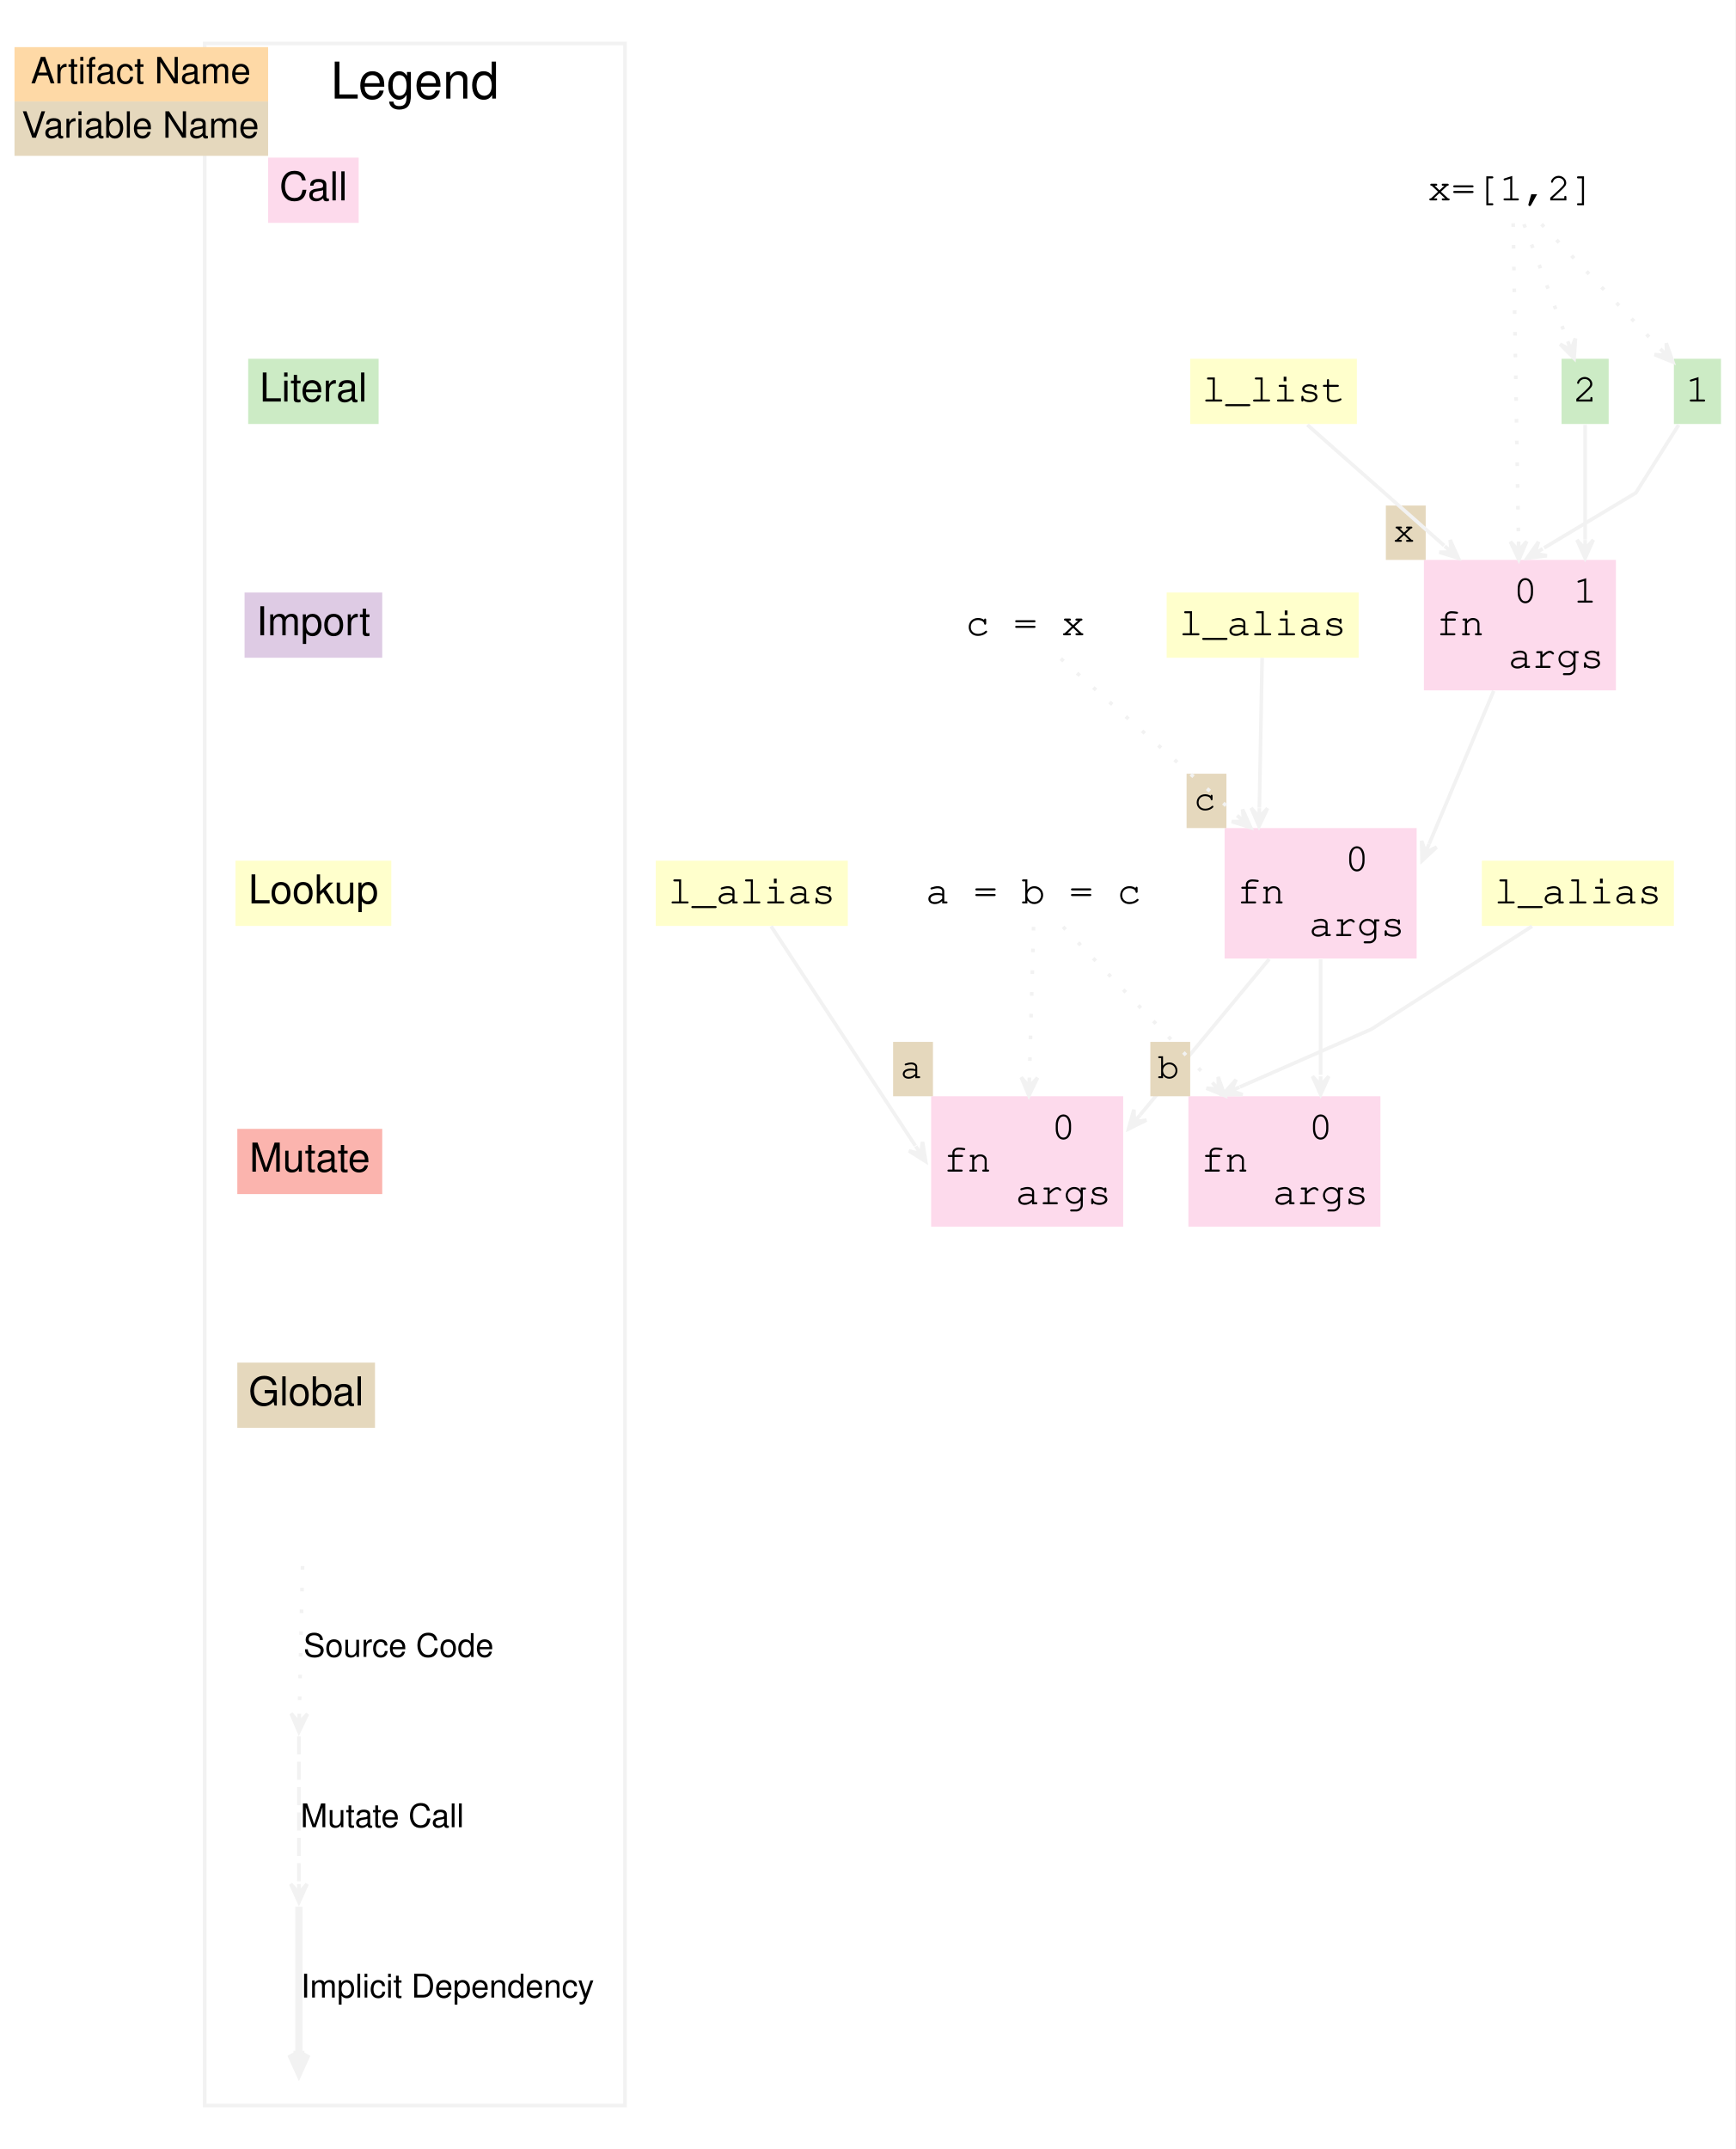
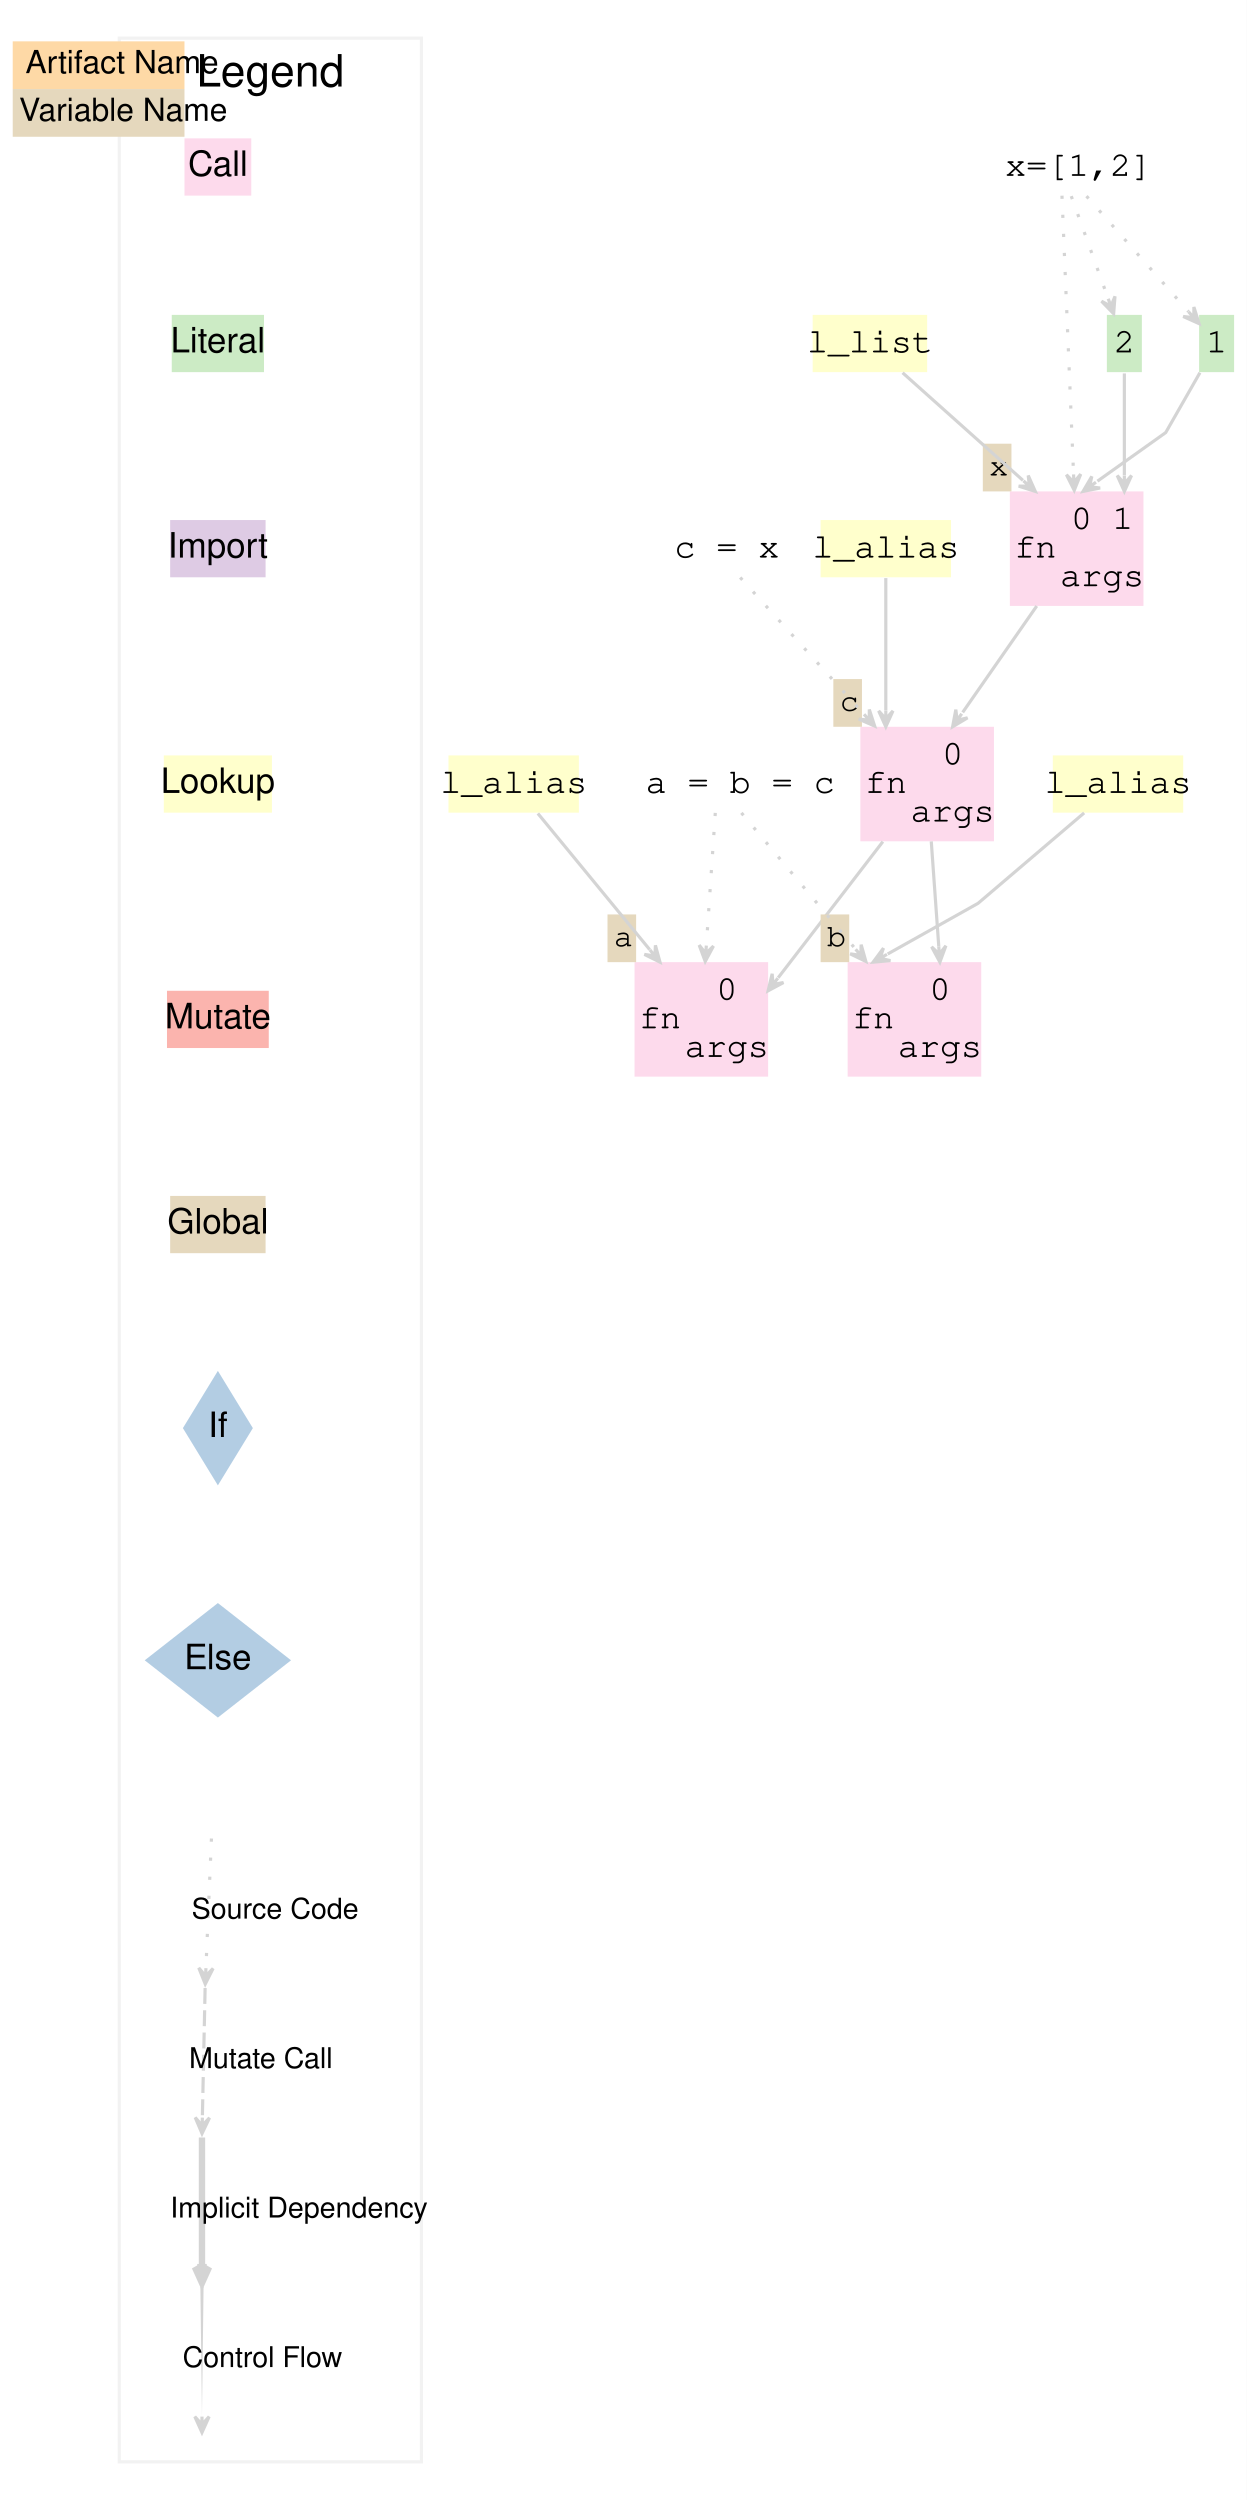
- <svg xmlns="http://www.w3.org/2000/svg" width="479pt" height="593pt" viewBox="0 0 479 593">
-   <g class="graph" transform="scale(1) translate(4 589)">
-     <polygon points="-4 4 -4 -589 475 -589 475 4" fill="#fff" stroke="transparent" />
+ <svg xmlns="http://www.w3.org/2000/svg" width="392pt" height="786pt" viewBox="0 0 392 786">
+   <g class="graph" transform="scale(1) translate(4 782)">
+     <polygon points="-4 4 -4 -782 388 -782 388 4" fill="#fff" stroke="transparent" />
    <g class="cluster">
-       <polygon points="52.5 -8 52.5 -577 168.5 -577 168.5 -8" fill="none" stroke="#f2f2f2" />
-       <text x="110.5" y="-561.8" font-family="Helvetica,sans-Serif" font-size="14" text-anchor="middle">Legend</text>
+       <polygon points="33.5 -8 33.5 -770 128.5 -770 128.5 -8" fill="none" stroke="#f2f2f2" />
+       <text x="81" y="-754.8" fill="#000000" font-family="Helvetica,sans-Serif" font-size="14" text-anchor="middle">Legend</text>
    </g>
    <g class="node">
-       <polygon points="70 -527.5 70 -545.5 95 -545.5 95 -527.5" fill="#fddaec" stroke="#f2f2f2" stroke-width="0" />
-       <text x="82.5" y="-533.7" fill="#000000" font-family="Helvetica,sans-Serif" font-size="11" text-anchor="middle">Call</text>
-       <polygon points="0 -561 0 -576 70 -576 70 -561" fill="#fed9a6" stroke="transparent" />
-       <text x="4.5" y="-566" fill="#000000" font-family="Helvetica,sans-Serif" font-size="10">Artifact Name</text>
-       <polygon points="0 -546 0 -561 70 -561 70 -546" fill="#e5d8bd" stroke="transparent" />
-       <text x="2" y="-551" fill="#000000" font-family="Helvetica,sans-Serif" font-size="10">Variable Name</text>
-       <polygon points="100.5 -490 64.5 -490 64.5 -472 100.5 -472" fill="#ccebc5" stroke="#f2f2f2" stroke-width="0" />
-       <text x="82.5" y="-478.2" fill="#000000" font-family="Helvetica,sans-Serif" font-size="11" text-anchor="middle">Literal</text>
-       <polygon points="101.5 -425.5 63.5 -425.5 63.5 -407.5 101.5 -407.5" fill="#decbe4" stroke="#f2f2f2" stroke-width="0" />
-       <text x="82.5" y="-413.7" fill="#000000" font-family="Helvetica,sans-Serif" font-size="11" text-anchor="middle">Import</text>
-       <polygon points="104 -351.5 61 -351.5 61 -333.5 104 -333.5" fill="#ffc" stroke="#f2f2f2" stroke-width="0" />
-       <text x="82.5" y="-339.7" fill="#000000" font-family="Helvetica,sans-Serif" font-size="11" text-anchor="middle">Lookup</text>
-       <polygon points="61.5 -259.5 61.5 -277.5 101.5 -277.5 101.5 -259.5" fill="#fbb4ae" stroke="#f2f2f2" stroke-width="0" />
-       <text x="81.5" y="-265.7" fill="#000000" font-family="Helvetica,sans-Serif" font-size="11" text-anchor="middle">Mutate</text>
-       <polygon points="99.5 -213 61.5 -213 61.5 -195 99.5 -195" fill="#e5d8bd" stroke="#f2f2f2" stroke-width="0" />
-       <text x="80.5" y="-201.2" fill="#000000" font-family="Helvetica,sans-Serif" font-size="11" text-anchor="middle">Global</text>
+       <polygon points="54 -720.5 54 -738.5 75 -738.5 75 -720.5" fill="#fddaec" stroke="#f2f2f2" stroke-width="0" />
+       <text x="64.5" y="-726.7" fill="#000000" font-family="Helvetica,sans-Serif" font-size="11" text-anchor="middle">Call</text>
+       <polygon points="0 -754 0 -769 54 -769 54 -754" fill="#fed9a6" stroke="transparent" />
+       <text x="4" y="-759" fill="#000000" font-family="Helvetica,sans-Serif" font-size="10">Artifact Name</text>
+       <polygon points="0 -739 0 -754 54 -754 54 -739" fill="#e5d8bd" stroke="transparent" />
+       <text x="2" y="-744" fill="#000000" font-family="Helvetica,sans-Serif" font-size="10">Variable Name</text>
+       <polygon points="79 -683 50 -683 50 -665 79 -665" fill="#ccebc5" stroke="#f2f2f2" stroke-width="0" />
+       <text x="64.5" y="-671.2" fill="#000000" font-family="Helvetica,sans-Serif" font-size="11" text-anchor="middle">Literal</text>
+       <polygon points="79.5 -618.5 49.5 -618.5 49.5 -600.5 79.5 -600.5" fill="#decbe4" stroke="#f2f2f2" stroke-width="0" />
+       <text x="64.5" y="-606.7" fill="#000000" font-family="Helvetica,sans-Serif" font-size="11" text-anchor="middle">Import</text>
+       <polygon points="81.5 -544.5 47.5 -544.5 47.5 -526.5 81.5 -526.5" fill="#ffc" stroke="#f2f2f2" stroke-width="0" />
+       <text x="64.5" y="-532.7" fill="#000000" font-family="Helvetica,sans-Serif" font-size="11" text-anchor="middle">Lookup</text>
+       <polygon points="48.5 -452.5 48.5 -470.5 80.5 -470.5 80.5 -452.5" fill="#fbb4ae" stroke="#f2f2f2" stroke-width="0" />
+       <text x="64.5" y="-458.7" fill="#000000" font-family="Helvetica,sans-Serif" font-size="11" text-anchor="middle">Mutate</text>
+       <polygon points="79.5 -406 49.5 -406 49.5 -388 79.5 -388" fill="#e5d8bd" stroke="#f2f2f2" stroke-width="0" />
+       <text x="64.5" y="-394.2" fill="#000000" font-family="Helvetica,sans-Serif" font-size="11" text-anchor="middle">Global</text>
+       <polygon points="64.5 -351 53.5 -333 64.5 -315 75.5 -333" fill="#b3cde3" stroke="#f2f2f2" stroke-width="0" />
+       <text x="64.5" y="-330.2" fill="#000000" font-family="Helvetica,sans-Serif" font-size="11" text-anchor="middle">If</text>
+       <polygon points="64.5 -278 41.5 -260 64.5 -242 87.5 -260" fill="#b3cde3" stroke="#f2f2f2" stroke-width="0" />
+       <text x="64.5" y="-257.2" fill="#000000" font-family="Helvetica,sans-Serif" font-size="11" text-anchor="middle">Else</text>
    </g>
    <g class="edge">
-       <path d="m79.5-156.87c-0.05 2.11-0.63 28.8-0.88 40.47" fill="none" stroke="#f2f2f2" stroke-dasharray="1,5" />
-       <polygon points="78.5 -111.12 80.86 -116.07 78.56 -113.62 78.61 -116.12 78.61 -116.12 78.61 -116.12 78.56 -113.62 76.36 -116.17 78.5 -111.12" fill="#f2f2f2" stroke="#f2f2f2" />
-       <text x="106" y="-131.8" font-family="Helvetica,sans-Serif" font-size="9" text-anchor="middle">Source Code</text>
-       <path d="m78.5-109.87v40.47" fill="none" stroke="#f2f2f2" stroke-dasharray="5,2" />
-       <polygon points="78.5 -64.12 80.75 -69.12 78.5 -66.62 78.5 -69.12 78.5 -69.12 78.5 -69.12 78.5 -66.62 76.25 -69.12 78.5 -64.12" fill="#f2f2f2" stroke="#f2f2f2" />
-       <text x="101.5" y="-84.8" font-family="Helvetica,sans-Serif" font-size="9" text-anchor="middle">Mutate Call</text>
-       <path d="m78.5-62.87v40.47" fill="none" stroke="#f2f2f2" stroke-width="2" />
-       <polygon points="78.5 -17.12 80.75 -22.12 79 -19.62 79 -22.12 78.5 -22.12 78 -22.12 78 -19.62 76.25 -22.12 78.5 -17.12" fill="#f2f2f2" stroke="#f2f2f2" stroke-width="2" />
-       <text x="119.5" y="-37.8" font-family="Helvetica,sans-Serif" font-size="9" text-anchor="middle">Implicit Dependency</text>
+       <path d="m62.478-203.97c-0.168 3.942-1.232 28.95-1.726 40.562" fill="none" stroke="#d4d4d4" stroke-dasharray="1,5" />
+       <polygon points="60.531 -158.22 62.991 -163.12 60.637 -160.72 60.743 -163.21 60.743 -163.21 60.743 -163.21 60.637 -160.72 58.495 -163.31 60.531 -158.22" fill="#d4d4d4" stroke="#d4d4d4" />
+       <text x="82.5" y="-178.8" fill="#000000" font-family="Helvetica,sans-Serif" font-size="9" text-anchor="middle">Source Code</text>
+       <path d="m60.489-156.97c-0.084 3.942-0.616 28.95-0.863 40.562" fill="none" stroke="#d4d4d4" stroke-dasharray="5,2" />
+       <polygon points="59.515 -111.22 61.871 -116.17 59.568 -113.72 59.622 -116.22 59.622 -116.22 59.622 -116.22 59.568 -113.72 57.372 -116.27 59.515 -111.22" fill="#d4d4d4" stroke="#d4d4d4" />
+       <text x="78" y="-131.8" fill="#000000" font-family="Helvetica,sans-Serif" font-size="9" text-anchor="middle">Mutate Call</text>
+       <path d="m59.5-109.97v40.562" fill="none" stroke="#d4d4d4" stroke-width="2" />
+       <polygon points="59.5 -64.22 61.75 -69.219 60 -66.719 60 -69.219 59.5 -69.22 59 -69.22 59 -66.72 57.25 -69.22 59.5 -64.22" fill="#d4d4d4" stroke="#d4d4d4" stroke-width="2" />
+       <text x="90" y="-84.8" fill="#000000" font-family="Helvetica,sans-Serif" font-size="9" text-anchor="middle">Implicit Dependency</text>
+       <polygon points="60 -62.972 59.991 -62.227 59.978 -61.192 59.962 -59.893 59.943 -58.355 59.922 -56.604 59.898 -54.667 59.872 -52.569 59.844 -50.336 59.815 -47.993 59.786 -45.567 59.755 -43.084 59.724 -40.569 59.693 -38.048 59.662 -35.547 59.632 -33.092 59.602 -30.709 59.574 -28.424 59.548 -26.261 59.523 -24.248 59.5 -22.41 59.5 -22.41 59.477 -24.248 59.452 -26.261 59.426 -28.424 59.398 -30.709 59.368 -33.092 59.338 -35.547 59.307 -38.048 59.276 -40.569 59.245 -43.084 59.214 -45.567 59.185 -47.993 59.156 -50.336 59.128 -52.569 59.102 -54.667 59.078 -56.604 59.057 -58.355 59.038 -59.893 59.022 -61.192 59.009 -62.227 59 -62.972" fill="#d4d4d4" stroke="transparent" />
+       <polygon points="59.5 -17.22 61.75 -22.219 59.5 -19.72 59.5 -22.22 59.5 -22.22 59.5 -22.22 59.5 -19.72 57.25 -22.22 59.5 -17.22" fill="#d4d4d4" stroke="#d4d4d4" />
+       <text x="78.5" y="-37.8" fill="#000000" font-family="Helvetica,sans-Serif" font-size="9" text-anchor="middle">Control Flow</text>
    </g>
    <g class="node">
-       <polygon points="471 -490 458 -490 458 -472 471 -472" fill="#ccebc5" stroke="#f2f2f2" stroke-width="0" />
-       <text x="464.5" y="-478.2" fill="#000000" font-family="Courier,monospace" font-size="11" text-anchor="middle">1</text>
-       <polygon points="389 -398.5 389 -434.5 442 -434.5 442 -398.5" fill="#fddaec" stroke="#f2f2f2" stroke-width="0" />
-       <text x="399" y="-413.7" fill="#000000" font-family="Courier,monospace" font-size="11" text-anchor="middle">fn</text>
-       <polyline points="409 -398.5 409 -434.5" fill="none" stroke="#f2f2f2" stroke-width="0" />
-       <text x="417" y="-422.7" fill="#000000" font-family="Courier,monospace" font-size="11" text-anchor="middle">0</text>
-       <polyline points="425 -416.5 425 -434.5" fill="none" stroke="#f2f2f2" stroke-width="0" />
-       <text x="433.5" y="-422.7" fill="#000000" font-family="Courier,monospace" font-size="11" text-anchor="middle">1</text>
-       <polyline points="409 -416.5 442 -416.5" fill="none" stroke="#f2f2f2" stroke-width="0" />
-       <text x="425.5" y="-404.7" fill="#000000" font-family="Courier,monospace" font-size="11" text-anchor="middle">args</text>
-       <polygon points="378.5 -434.5 378.5 -449.5 389.5 -449.5 389.5 -434.5" fill="#e5d8bd" stroke="transparent" />
-       <text x="380.5" y="-439.5" fill="#000000" font-family="Courier,monospace" font-size="10">x</text>
+       <polygon points="384 -683 373 -683 373 -665 384 -665" fill="#ccebc5" stroke="#f2f2f2" stroke-width="0" />
+       <text x="378.5" y="-671.2" fill="#000000" font-family="Courier,monospace" font-size="11" text-anchor="middle">1</text>
+       <polygon points="313.5 -591.5 313.5 -627.5 355.5 -627.5 355.5 -591.5" fill="#fddaec" stroke="#f2f2f2" stroke-width="0" />
+       <text x="321.5" y="-606.7" fill="#000000" font-family="Courier,monospace" font-size="11" text-anchor="middle">fn</text>
+       <polyline points="329.5 -591.5 329.5 -627.5" fill="none" stroke="#f2f2f2" stroke-width="0" />
+       <text x="336" y="-615.7" fill="#000000" font-family="Courier,monospace" font-size="11" text-anchor="middle">0</text>
+       <polyline points="342.5 -609.5 342.5 -627.5" fill="none" stroke="#f2f2f2" stroke-width="0" />
+       <text x="349" y="-615.7" fill="#000000" font-family="Courier,monospace" font-size="11" text-anchor="middle">1</text>
+       <polyline points="329.5 -609.5 355.5 -609.5" fill="none" stroke="#f2f2f2" stroke-width="0" />
+       <text x="342.5" y="-597.7" fill="#000000" font-family="Courier,monospace" font-size="11" text-anchor="middle">args</text>
+       <polygon points="305 -627.5 305 -642.5 314 -642.5 314 -627.5" fill="#e5d8bd" stroke="transparent" />
+       <text x="307" y="-632.5" fill="#000000" font-family="Courier,monospace" font-size="10">x</text>
    </g>
-     <g class="edge" stroke="#f2f2f2">
-       <path d="m459.31-471.75c-5 7.94-11.81 18.75-11.81 18.75s-16.88 10.12-25.31 15.19" fill="none" />
-       <polygon points="417.5 -435 422.95 -435.64 419.64 -436.29 421.79 -437.57 421.79 -437.57 421.79 -437.57 419.64 -436.29 420.63 -439.5 417.5 -435" fill="#f2f2f2" />
+     <g class="edge" stroke="#d4d4d4">
+       <path d="m373.26-664.83c-4.666 8.166-10.761 18.832-10.761 18.832s-14.022 9.977-21.471 15.278" fill="none" />
+       <polygon points="336.5 -627.5 341.88 -628.57 338.54 -628.95 340.57 -630.4 340.57 -630.4 340.57 -630.4 338.54 -628.95 339.27 -632.23 336.5 -627.5" fill="#d4d4d4" />
    </g>
    <g class="node">
-       <polygon points="440 -490 427 -490 427 -472 440 -472" fill="#ccebc5" stroke="#f2f2f2" stroke-width="0" />
-       <text x="433.5" y="-478.2" fill="#000000" font-family="Courier,monospace" font-size="11" text-anchor="middle">2</text>
+       <polygon points="355 -683 344 -683 344 -665 355 -665" fill="#ccebc5" stroke="#f2f2f2" stroke-width="0" />
+       <text x="349.5" y="-671.2" fill="#000000" font-family="Courier,monospace" font-size="11" text-anchor="middle">2</text>
    </g>
-     <g class="edge" stroke="#f2f2f2">
-       <path d="m433.5-471.75v31.63" fill="none" />
-       <polygon points="433.5 -435 435.75 -440 433.5 -437.5 433.5 -440 433.5 -440 433.5 -440 433.5 -437.5 431.25 -440 433.5 -435" fill="#f2f2f2" />
+     <g class="edge" stroke="#d4d4d4">
+       <path d="m349.5-664.59v32.006" fill="none" />
+       <polygon points="349.5 -627.5 351.75 -632.5 349.5 -630 349.5 -632.5 349.5 -632.5 349.5 -632.5 349.5 -630 347.25 -632.5 349.5 -627.5" fill="#d4d4d4" />
    </g>
    <g class="node">
-       <polygon points="370.5 -490 324.5 -490 324.5 -472 370.5 -472" fill="#ffc" stroke="#f2f2f2" stroke-width="0" />
-       <text x="347.5" y="-478.2" fill="#000000" font-family="Courier,monospace" font-size="11" text-anchor="middle">l_list</text>
+       <polygon points="287.5 -683 251.5 -683 251.5 -665 287.5 -665" fill="#ffc" stroke="#f2f2f2" stroke-width="0" />
+       <text x="269.5" y="-671.2" fill="#000000" font-family="Courier,monospace" font-size="11" text-anchor="middle">l_list</text>
    </g>
-     <g class="edge" stroke="#f2f2f2">
-       <path d="m356.85-471.75c11.28 9.95 29.7 26.21 37.72 33.28" fill="none" />
-       <polygon points="398.5 -435 396.24 -440 396.63 -436.65 394.75 -438.31 394.75 -438.31 394.75 -438.31 396.63 -436.65 393.26 -436.62 398.5 -435" fill="#f2f2f2" />
+     <g class="edge" stroke="#d4d4d4">
+       <path d="m279.77-664.81c11.603 10.375 29.898 26.736 37.837 33.835" fill="none" />
+       <polygon points="321.5 -627.5 319.27 -632.51 319.64 -629.17 317.77 -630.83 317.77 -630.83 317.77 -630.83 319.64 -629.17 316.27 -629.16 321.5 -627.5" fill="#d4d4d4" />
    </g>
    <g class="node">
-       <polygon points="334 -324.5 334 -360.5 387 -360.5 387 -324.5" fill="#fddaec" stroke="#f2f2f2" stroke-width="0" />
-       <text x="344" y="-339.7" fill="#000000" font-family="Courier,monospace" font-size="11" text-anchor="middle">fn</text>
-       <polyline points="354 -324.5 354 -360.5" fill="none" stroke="#f2f2f2" stroke-width="0" />
-       <text x="370.5" y="-348.7" fill="#000000" font-family="Courier,monospace" font-size="11" text-anchor="middle">0</text>
-       <polyline points="354 -342.5 387 -342.5" fill="none" stroke="#f2f2f2" stroke-width="0" />
-       <text x="370.5" y="-330.7" fill="#000000" font-family="Courier,monospace" font-size="11" text-anchor="middle">args</text>
-       <polygon points="323.5 -360.5 323.5 -375.5 334.5 -375.5 334.5 -360.5" fill="#e5d8bd" stroke="transparent" />
-       <text x="325.5" y="-365.5" fill="#000000" font-family="Courier,monospace" font-size="10">c</text>
+       <polygon points="266.5 -517.5 266.5 -553.5 308.5 -553.5 308.5 -517.5" fill="#fddaec" stroke="#f2f2f2" stroke-width="0" />
+       <text x="274.5" y="-532.7" fill="#000000" font-family="Courier,monospace" font-size="11" text-anchor="middle">fn</text>
+       <polyline points="282.5 -517.5 282.5 -553.5" fill="none" stroke="#f2f2f2" stroke-width="0" />
+       <text x="295.5" y="-541.7" fill="#000000" font-family="Courier,monospace" font-size="11" text-anchor="middle">0</text>
+       <polyline points="282.5 -535.5 308.5 -535.5" fill="none" stroke="#f2f2f2" stroke-width="0" />
+       <text x="295.5" y="-523.7" fill="#000000" font-family="Courier,monospace" font-size="11" text-anchor="middle">args</text>
+       <polygon points="258 -553.5 258 -568.5 267 -568.5 267 -553.5" fill="#e5d8bd" stroke="transparent" />
+       <text x="260" y="-558.5" fill="#000000" font-family="Courier,monospace" font-size="10">c</text>
    </g>
-     <g class="edge" stroke="#f2f2f2">
-       <path d="m408.26-398.35c-5.99 14.22-14.11 33.46-17.8 42.2" fill="none" />
-       <polygon points="388.5 -351.5 392.52 -355.23 389.47 -353.8 390.44 -356.11 390.44 -356.11 390.44 -356.11 389.47 -353.8 388.37 -356.98 388.5 -351.5" fill="#f2f2f2" />
+     <g class="edge" stroke="#d4d4d4">
+       <path d="m321.95-591.47c-8.194 11.766-18.271 26.236-23.291 33.444" fill="none" />
+       <polygon points="295.5 -553.5 300.2 -556.32 296.93 -555.55 298.36 -557.6 298.36 -557.6 298.36 -557.6 296.93 -555.55 296.51 -558.89 295.5 -553.5" fill="#d4d4d4" />
    </g>
    <g class="node">
-       <polygon points="371 -425.5 318 -425.5 318 -407.5 371 -407.5" fill="#ffc" stroke="#f2f2f2" stroke-width="0" />
-       <text x="344.5" y="-413.7" fill="#000000" font-family="Courier,monospace" font-size="11" text-anchor="middle">l_alias</text>
+       <polygon points="295 -618.5 254 -618.5 254 -600.5 295 -600.5" fill="#ffc" stroke="#f2f2f2" stroke-width="0" />
+       <text x="274.5" y="-606.7" fill="#000000" font-family="Courier,monospace" font-size="11" text-anchor="middle">l_alias</text>
    </g>
-     <g class="edge" stroke="#f2f2f2">
-       <path d="m344.35-407.46c-0.21 11.37-0.58 31.82-0.76 41.33" fill="none" />
-       <polygon points="343.5 -361 345.84 -365.96 343.55 -363.5 343.59 -366 343.59 -366 343.59 -366 343.55 -363.5 341.34 -366.04 343.5 -361" fill="#f2f2f2" />
+     <g class="edge" stroke="#d4d4d4">
+       <path d="m274.5-600.25v41.684" fill="none" />
+       <polygon points="274.5 -553.5 276.75 -558.5 274.5 -556 274.5 -558.5 274.5 -558.5 274.5 -558.5 274.5 -556 272.25 -558.5 274.5 -553.5" fill="#d4d4d4" />
    </g>
    <g class="node">
-       <polygon points="253 -250.5 253 -286.5 306 -286.5 306 -250.5" fill="#fddaec" stroke="#f2f2f2" stroke-width="0" />
-       <text x="263" y="-265.7" fill="#000000" font-family="Courier,monospace" font-size="11" text-anchor="middle">fn</text>
-       <polyline points="273 -250.5 273 -286.5" fill="none" stroke="#f2f2f2" stroke-width="0" />
-       <text x="289.5" y="-274.7" fill="#000000" font-family="Courier,monospace" font-size="11" text-anchor="middle">0</text>
-       <polyline points="273 -268.5 306 -268.5" fill="none" stroke="#f2f2f2" stroke-width="0" />
-       <text x="289.5" y="-256.7" fill="#000000" font-family="Courier,monospace" font-size="11" text-anchor="middle">args</text>
-       <polygon points="242.5 -286.5 242.5 -301.5 253.5 -301.5 253.5 -286.5" fill="#e5d8bd" stroke="transparent" />
-       <text x="244.5" y="-291.5" fill="#000000" font-family="Courier,monospace" font-size="10">a</text>
+       <polygon points="195.5 -443.5 195.5 -479.5 237.5 -479.5 237.5 -443.5" fill="#fddaec" stroke="#f2f2f2" stroke-width="0" />
+       <text x="203.5" y="-458.7" fill="#000000" font-family="Courier,monospace" font-size="11" text-anchor="middle">fn</text>
+       <polyline points="211.5 -443.5 211.5 -479.5" fill="none" stroke="#f2f2f2" stroke-width="0" />
+       <text x="224.5" y="-467.7" fill="#000000" font-family="Courier,monospace" font-size="11" text-anchor="middle">0</text>
+       <polyline points="211.5 -461.5 237.5 -461.5" fill="none" stroke="#f2f2f2" stroke-width="0" />
+       <text x="224.5" y="-449.7" fill="#000000" font-family="Courier,monospace" font-size="11" text-anchor="middle">args</text>
+       <polygon points="187 -479.5 187 -494.5 196 -494.5 196 -479.5" fill="#e5d8bd" stroke="transparent" />
+       <text x="189" y="-484.5" fill="#000000" font-family="Courier,monospace" font-size="10">a</text>
    </g>
-     <g class="edge" stroke="#f2f2f2">
-       <path d="m346.3-324.35c-12.15 14.66-28.71 34.67-35.6 42.98" fill="none" />
-       <polygon points="307.5 -277.5 312.42 -279.92 309.09 -279.43 310.69 -281.35 310.69 -281.35 310.69 -281.35 309.09 -279.43 308.96 -282.79 307.5 -277.5" fill="#f2f2f2" />
+     <g class="edge" stroke="#d4d4d4">
+       <path d="m273.57-517.39c-11.327 14.725-26.454 34.391-32.923 42.8" fill="none" />
+       <polygon points="237.5 -470.5 242.33 -473.09 239.02 -472.48 240.55 -474.46 240.55 -474.46 240.55 -474.46 239.02 -472.48 238.77 -475.84 237.5 -470.5" fill="#d4d4d4" />
    </g>
    <g class="node">
-       <polygon points="324 -250.5 324 -286.5 377 -286.5 377 -250.5" fill="#fddaec" stroke="#f2f2f2" stroke-width="0" />
-       <text x="334" y="-265.7" fill="#000000" font-family="Courier,monospace" font-size="11" text-anchor="middle">fn</text>
-       <polyline points="344 -250.5 344 -286.5" fill="none" stroke="#f2f2f2" stroke-width="0" />
-       <text x="360.5" y="-274.7" fill="#000000" font-family="Courier,monospace" font-size="11" text-anchor="middle">0</text>
-       <polyline points="344 -268.5 377 -268.5" fill="none" stroke="#f2f2f2" stroke-width="0" />
-       <text x="360.5" y="-256.7" fill="#000000" font-family="Courier,monospace" font-size="11" text-anchor="middle">args</text>
-       <polygon points="313.5 -286.5 313.5 -301.5 324.5 -301.5 324.5 -286.5" fill="#e5d8bd" stroke="transparent" />
-       <text x="315.5" y="-291.5" fill="#000000" font-family="Courier,monospace" font-size="10">b</text>
+       <polygon points="262.5 -443.5 262.5 -479.5 304.5 -479.5 304.5 -443.5" fill="#fddaec" stroke="#f2f2f2" stroke-width="0" />
+       <text x="270.5" y="-458.7" fill="#000000" font-family="Courier,monospace" font-size="11" text-anchor="middle">fn</text>
+       <polyline points="278.5 -443.5 278.5 -479.5" fill="none" stroke="#f2f2f2" stroke-width="0" />
+       <text x="291.5" y="-467.7" fill="#000000" font-family="Courier,monospace" font-size="11" text-anchor="middle">0</text>
+       <polyline points="278.5 -461.5 304.5 -461.5" fill="none" stroke="#f2f2f2" stroke-width="0" />
+       <text x="291.5" y="-449.7" fill="#000000" font-family="Courier,monospace" font-size="11" text-anchor="middle">args</text>
+       <polygon points="254 -479.5 254 -494.5 263 -494.5 263 -479.5" fill="#e5d8bd" stroke="transparent" />
+       <text x="256" y="-484.5" fill="#000000" font-family="Courier,monospace" font-size="10">b</text>
    </g>
-     <g class="edge" stroke="#f2f2f2">
-       <path d="m360.5-324.26v31.84" fill="none" />
-       <polygon points="360.5 -287 362.75 -292 360.5 -289.5 360.5 -292 360.5 -292 360.5 -292 360.5 -289.5 358.25 -292 360.5 -287" fill="#f2f2f2" />
+     <g class="edge" stroke="#d4d4d4">
+       <path d="m288.79-517.47c0.822 11.511 1.829 25.608 2.355 32.963" fill="none" />
+       <polygon points="291.5 -479.5 293.39 -484.65 291.32 -481.99 291.14 -484.49 291.14 -484.49 291.14 -484.49 291.32 -481.99 288.9 -484.33 291.5 -479.5" fill="#d4d4d4" />
    </g>
    <g class="node">
-       <polygon points="230 -351.5 177 -351.5 177 -333.5 230 -333.5" fill="#ffc" stroke="#f2f2f2" stroke-width="0" />
-       <text x="203.5" y="-339.7" fill="#000000" font-family="Courier,monospace" font-size="11" text-anchor="middle">l_alias</text>
+       <polygon points="178 -544.5 137 -544.5 137 -526.5 178 -526.5" fill="#ffc" stroke="#f2f2f2" stroke-width="0" />
+       <text x="157.5" y="-532.7" fill="#000000" font-family="Courier,monospace" font-size="11" text-anchor="middle">l_alias</text>
    </g>
-     <g class="edge" stroke="#f2f2f2">
-       <path d="m208.82-333.41c10.15 15.44 31.98 48.64 39.81 60.55" fill="none" />
-       <polygon points="251.5 -268.5 250.63 -273.91 250.13 -270.59 248.75 -272.68 248.75 -272.68 248.75 -272.68 250.13 -270.59 246.87 -271.44 251.5 -268.5" fill="#f2f2f2" />
+     <g class="edge" stroke="#d4d4d4">
+       <path d="m165.1-526.25c10.207 12.426 27.906 33.972 35.16 42.804" fill="none" />
+       <polygon points="203.5 -479.5 202.06 -484.79 201.91 -481.43 200.33 -483.36 200.33 -483.36 200.33 -483.36 201.91 -481.43 198.59 -481.94 203.5 -479.5" fill="#d4d4d4" />
    </g>
    <g class="node">
-       <polygon points="458 -351.5 405 -351.5 405 -333.5 458 -333.5" fill="#ffc" stroke="#f2f2f2" stroke-width="0" />
-       <text x="431.5" y="-339.7" fill="#000000" font-family="Courier,monospace" font-size="11" text-anchor="middle">l_alias</text>
+       <polygon points="368 -544.5 327 -544.5 327 -526.5 368 -526.5" fill="#ffc" stroke="#f2f2f2" stroke-width="0" />
+       <text x="347.5" y="-532.7" fill="#000000" font-family="Courier,monospace" font-size="11" text-anchor="middle">l_alias</text>
    </g>
-     <g class="edge" stroke="#f2f2f2">
-       <path d="m418.85-333.4c-16.79 10.75-44.35 28.4-44.35 28.4s-25.53 11.21-36.3 15.94" fill="none" />
-       <polygon points="333.5 -287 338.98 -286.95 335.79 -288.01 338.08 -289.01 338.08 -289.01 338.08 -289.01 335.79 -288.01 337.17 -291.07 333.5 -287" fill="#f2f2f2" />
+     <g class="edge" stroke="#d4d4d4">
+       <path d="m336.85-526.42c-13.022 11.098-33.349 28.422-33.349 28.422s-19.344 10.844-28.412 15.928" fill="none" />
+       <polygon points="270.5 -479.5 275.96 -479.98 272.68 -480.72 274.86 -481.95 274.86 -481.95 274.86 -481.95 272.68 -480.72 273.76 -483.91 270.5 -479.5" fill="#d4d4d4" />
    </g>
    <g class="node">
-       <text x="390" y="-533.7" fill="#000000" font-family="Courier,monospace" font-size="11">x=[1,2]</text>
+       <text x="312" y="-726.7" fill="#000000" font-family="Courier,monospace" font-size="11">x=[1,2]</text>
    </g>
-     <g class="edge" stroke="#f2f2f2">
-       <path d="m421.47-527.14c8.8 9.24 23.01 24.14 32.67 34.28" fill="none" stroke-dasharray="1,5" />
-       <polygon points="457.73 -489.1 455.91 -494.28 456 -490.91 454.28 -492.72 454.28 -492.72 454.28 -492.72 456 -490.91 452.65 -491.17 457.73 -489.1" fill="#f2f2f2" />
-       <path d="m416.62-527.14c3.22 8.61 8.28 22.14 12.02 32.15" fill="none" stroke-dasharray="1,5" />
-       <polygon points="430.46 -490.13 430.82 -495.6 429.59 -492.47 428.71 -494.81 428.71 -494.81 428.71 -494.81 429.59 -492.47 426.6 -494.02 430.46 -490.13" fill="#f2f2f2" />
-       <path d="m413.64-527.39c0.3 17.87 1.03 61.14 1.48 87.74" fill="none" stroke-dasharray="1,5" />
-       <polygon points="415.21 -434.56 417.38 -439.6 415.17 -437.06 415.13 -439.56 415.13 -439.56 415.13 -439.56 415.17 -437.06 412.88 -439.52 415.21 -434.56" fill="#f2f2f2" />
+     <g class="edge" stroke="#d4d4d4">
+       <path d="m337.59-720.34c8.831 10.002 22.926 25.967 32.048 36.3" fill="none" stroke-dasharray="1,5" />
+       <polygon points="372.99 -680.25 371.36 -685.48 371.33 -682.12 369.68 -683.99 369.68 -683.99 369.68 -683.99 371.33 -682.12 367.99 -682.5 372.99 -680.25" fill="#d4d4d4" />
+       <path d="m332.8-720.34c3.137 8.704 7.901 21.924 11.538 32.018" fill="none" stroke-dasharray="1,5" />
+       <polygon points="346.13 -683.36 346.55 -688.83 345.28 -685.72 344.43 -688.07 344.43 -688.07 344.43 -688.07 345.28 -685.72 342.31 -687.3 346.13 -683.36" fill="#d4d4d4" />
+       <path d="m329.88-720.48c0.766 18.396 2.532 60.762 3.646 87.504" fill="none" stroke-dasharray="1,5" />
+       <polygon points="333.74 -627.85 335.78 -632.94 333.63 -630.35 333.53 -632.84 333.53 -632.84 333.53 -632.84 333.63 -630.35 331.28 -632.75 333.74 -627.85" fill="#d4d4d4" />
    </g>
    <g class="node">
-       <text x="262.5" y="-413.7" fill="#000000" font-family="Courier,monospace" font-size="11">c = x</text>
+       <text x="208" y="-606.7" fill="#000000" font-family="Courier,monospace" font-size="11">c = x</text>
    </g>
-     <g class="edge" stroke="#f2f2f2">
-       <path d="m288.79-407.24c11.72 10.42 32.3 28.71 48.41 43.03" fill="none" stroke-dasharray="1,5" />
-       <polygon points="341.19 -360.66 338.95 -365.67 339.32 -362.32 337.45 -363.98 337.45 -363.98 337.45 -363.98 339.32 -362.32 335.96 -362.3 341.19 -360.66" fill="#f2f2f2" />
+     <g class="edge" stroke="#d4d4d4">
+       <path d="m228.72-600.43c9.582 10.583 25.762 28.454 38.725 42.77" fill="none" stroke-dasharray="1,5" />
+       <polygon points="271 -553.72 269.31 -558.94 269.32 -555.57 267.65 -557.43 267.65 -557.43 267.65 -557.43 269.32 -555.57 265.98 -555.92 271 -553.72" fill="#d4d4d4" />
    </g>
    <g class="node">
-       <text x="251.5" y="-339.7" fill="#000000" font-family="Courier,monospace" font-size="11">a = b = c</text>
+       <text x="199" y="-532.7" fill="#000000" font-family="Courier,monospace" font-size="11">a = b = c</text>
    </g>
-     <g class="edge" stroke="#f2f2f2">
-       <path d="m281.27-333.24c-0.28 10.07-0.76 27.48-1.15 41.56" fill="none" stroke-dasharray="1,5" />
-       <polygon points="279.98 -286.66 282.36 -291.6 280.05 -289.16 280.12 -291.66 280.12 -291.66 280.12 -291.66 280.05 -289.16 277.87 -291.72 279.98 -286.66" fill="#f2f2f2" />
-       <path d="m289.42-333.24c9.9 10.33 27.21 28.4 40.88 42.66" fill="none" stroke-dasharray="1,5" />
-       <polygon points="334.05 -286.66 332.22 -291.83 332.32 -288.47 330.59 -290.27 330.59 -290.27 330.59 -290.27 332.32 -288.47 328.97 -288.72 334.05 -286.66" fill="#f2f2f2" />
+     <g class="edge" stroke="#d4d4d4">
+       <path d="m220.89-526.43c-0.697 10.312-1.861 27.542-2.815 41.662" fill="none" stroke-dasharray="1,5" />
+       <polygon points="217.73 -479.72 220.31 -484.56 217.9 -482.22 218.07 -484.71 218.07 -484.71 218.07 -484.71 217.9 -482.22 215.82 -484.86 217.73 -479.72" fill="#d4d4d4" />
+       <path d="m229.1-526.43c8.867 10.583 23.84 28.454 35.835 42.77" fill="none" stroke-dasharray="1,5" />
+       <polygon points="268.23 -479.72 266.75 -485 266.63 -481.64 265.02 -483.55 265.02 -483.55 265.02 -483.55 266.63 -481.64 263.3 -482.11 268.23 -479.72" fill="#d4d4d4" />
    </g>
  </g>
</svg>
